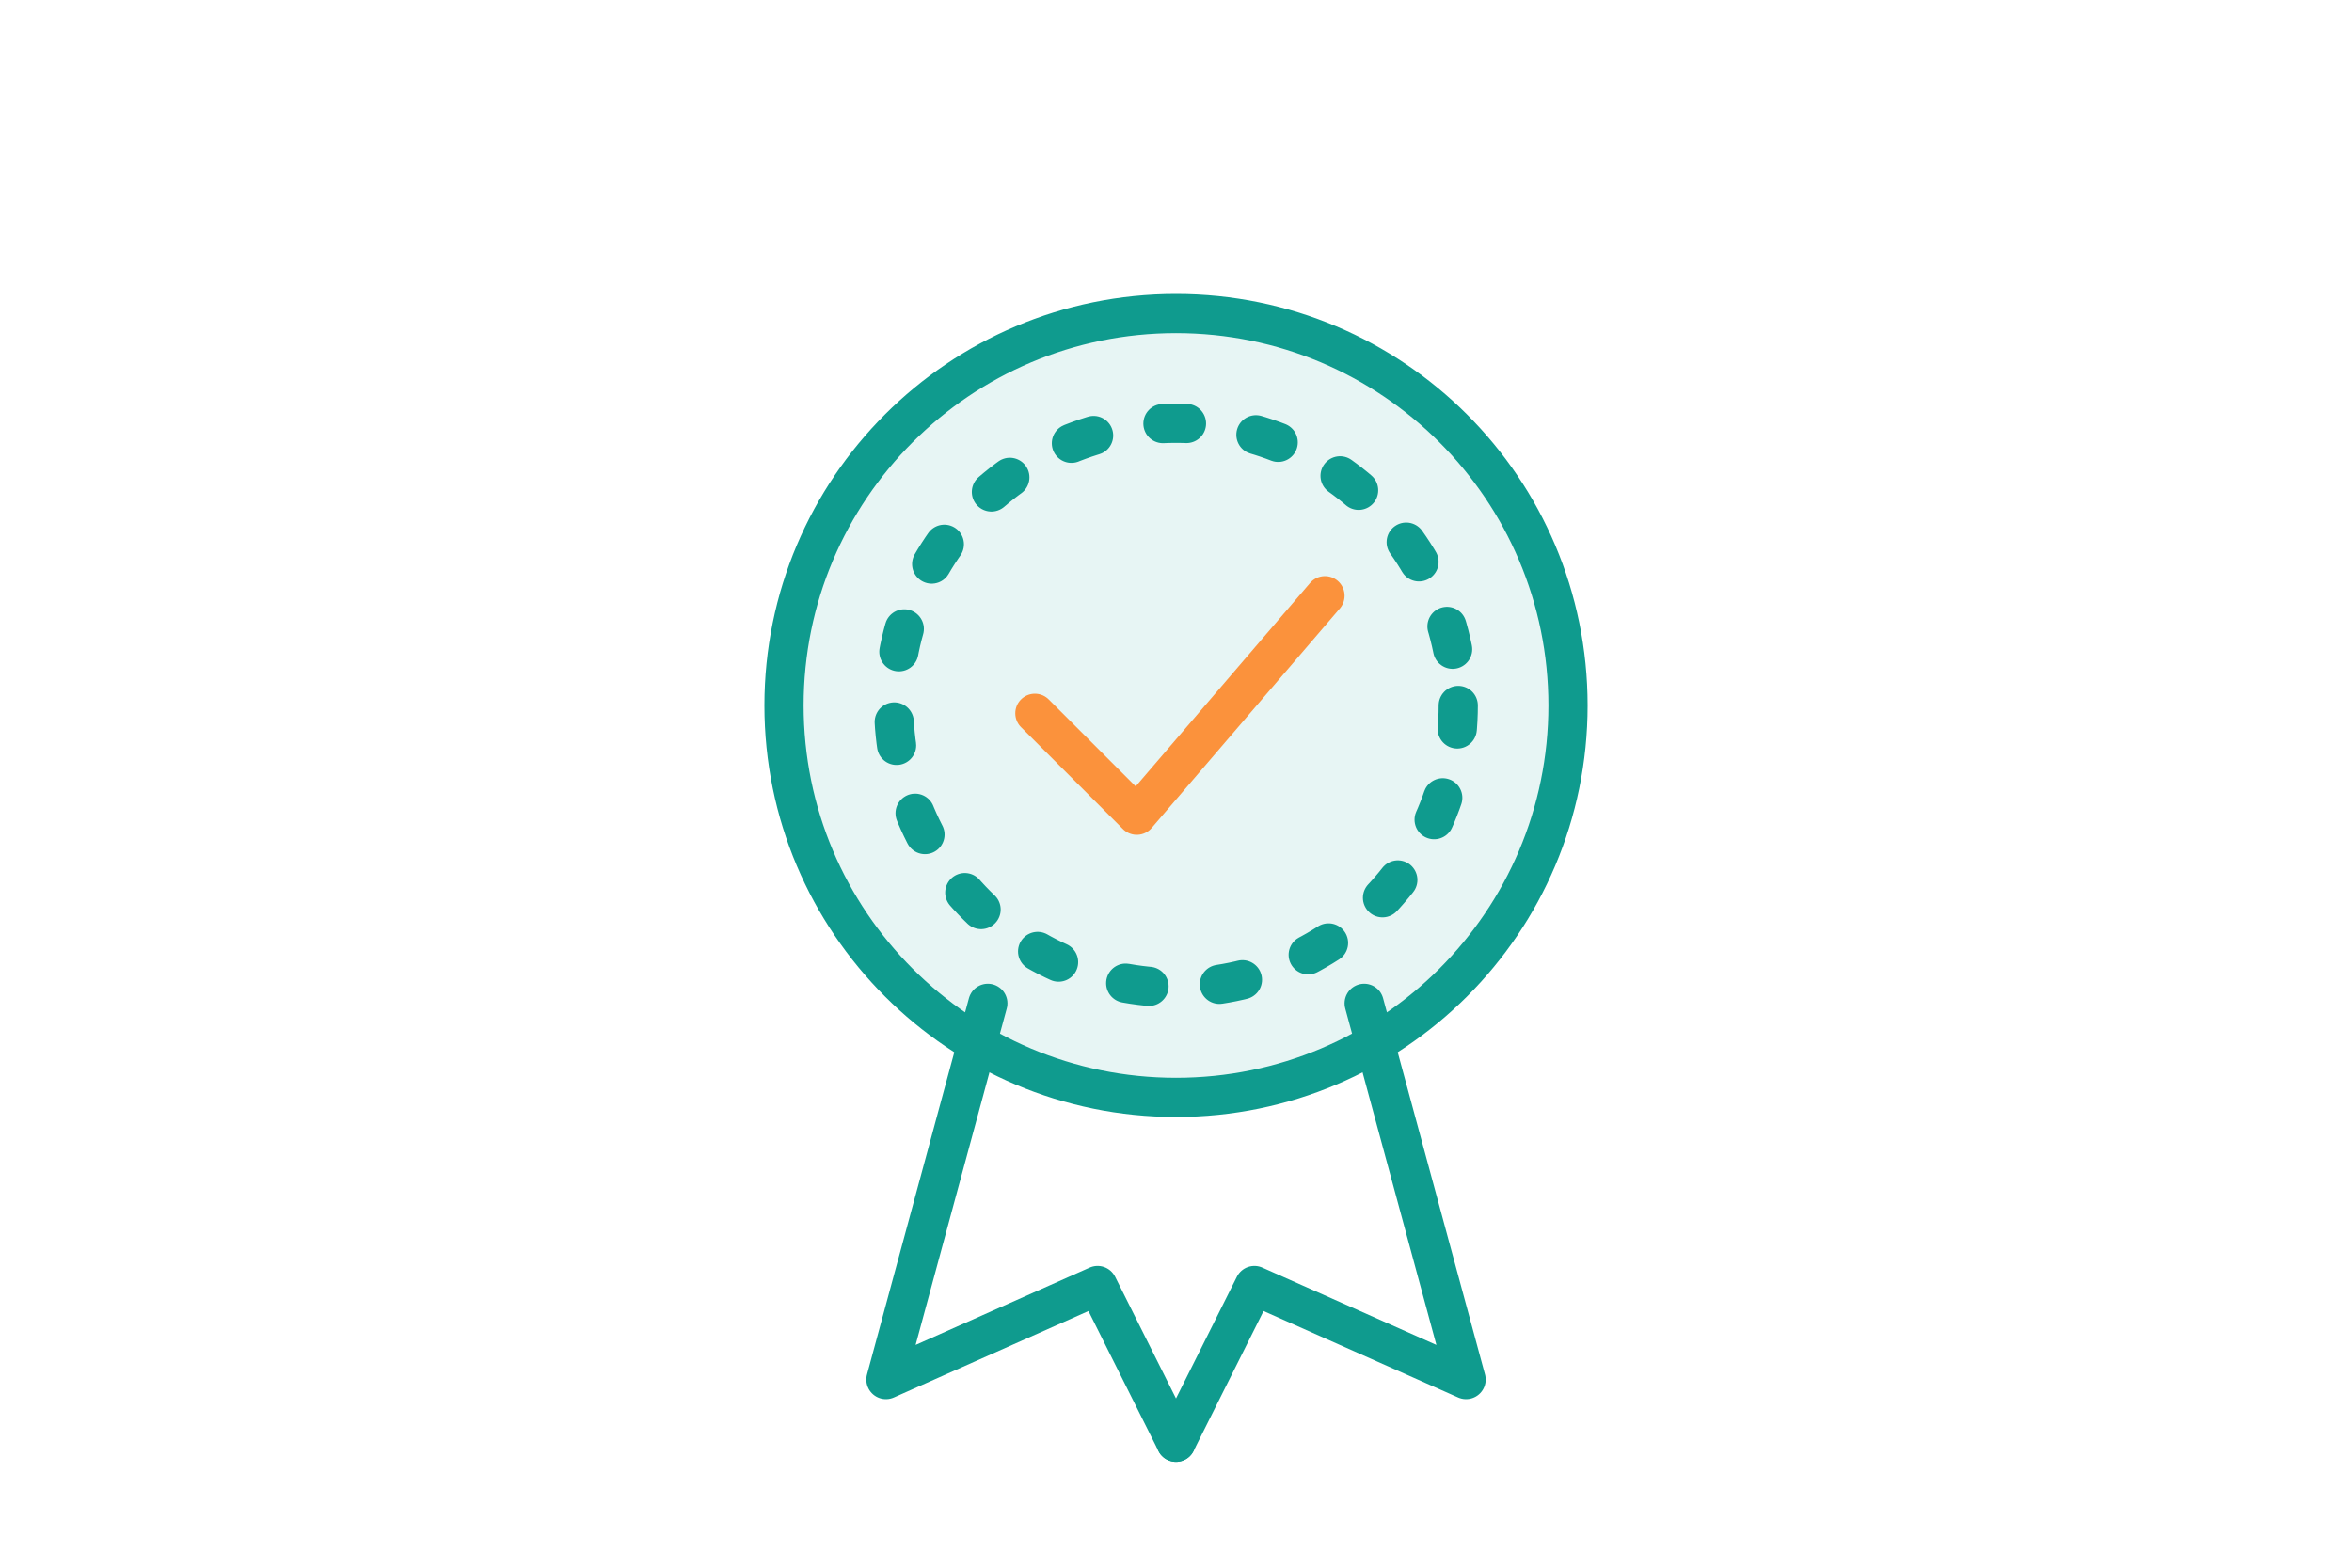
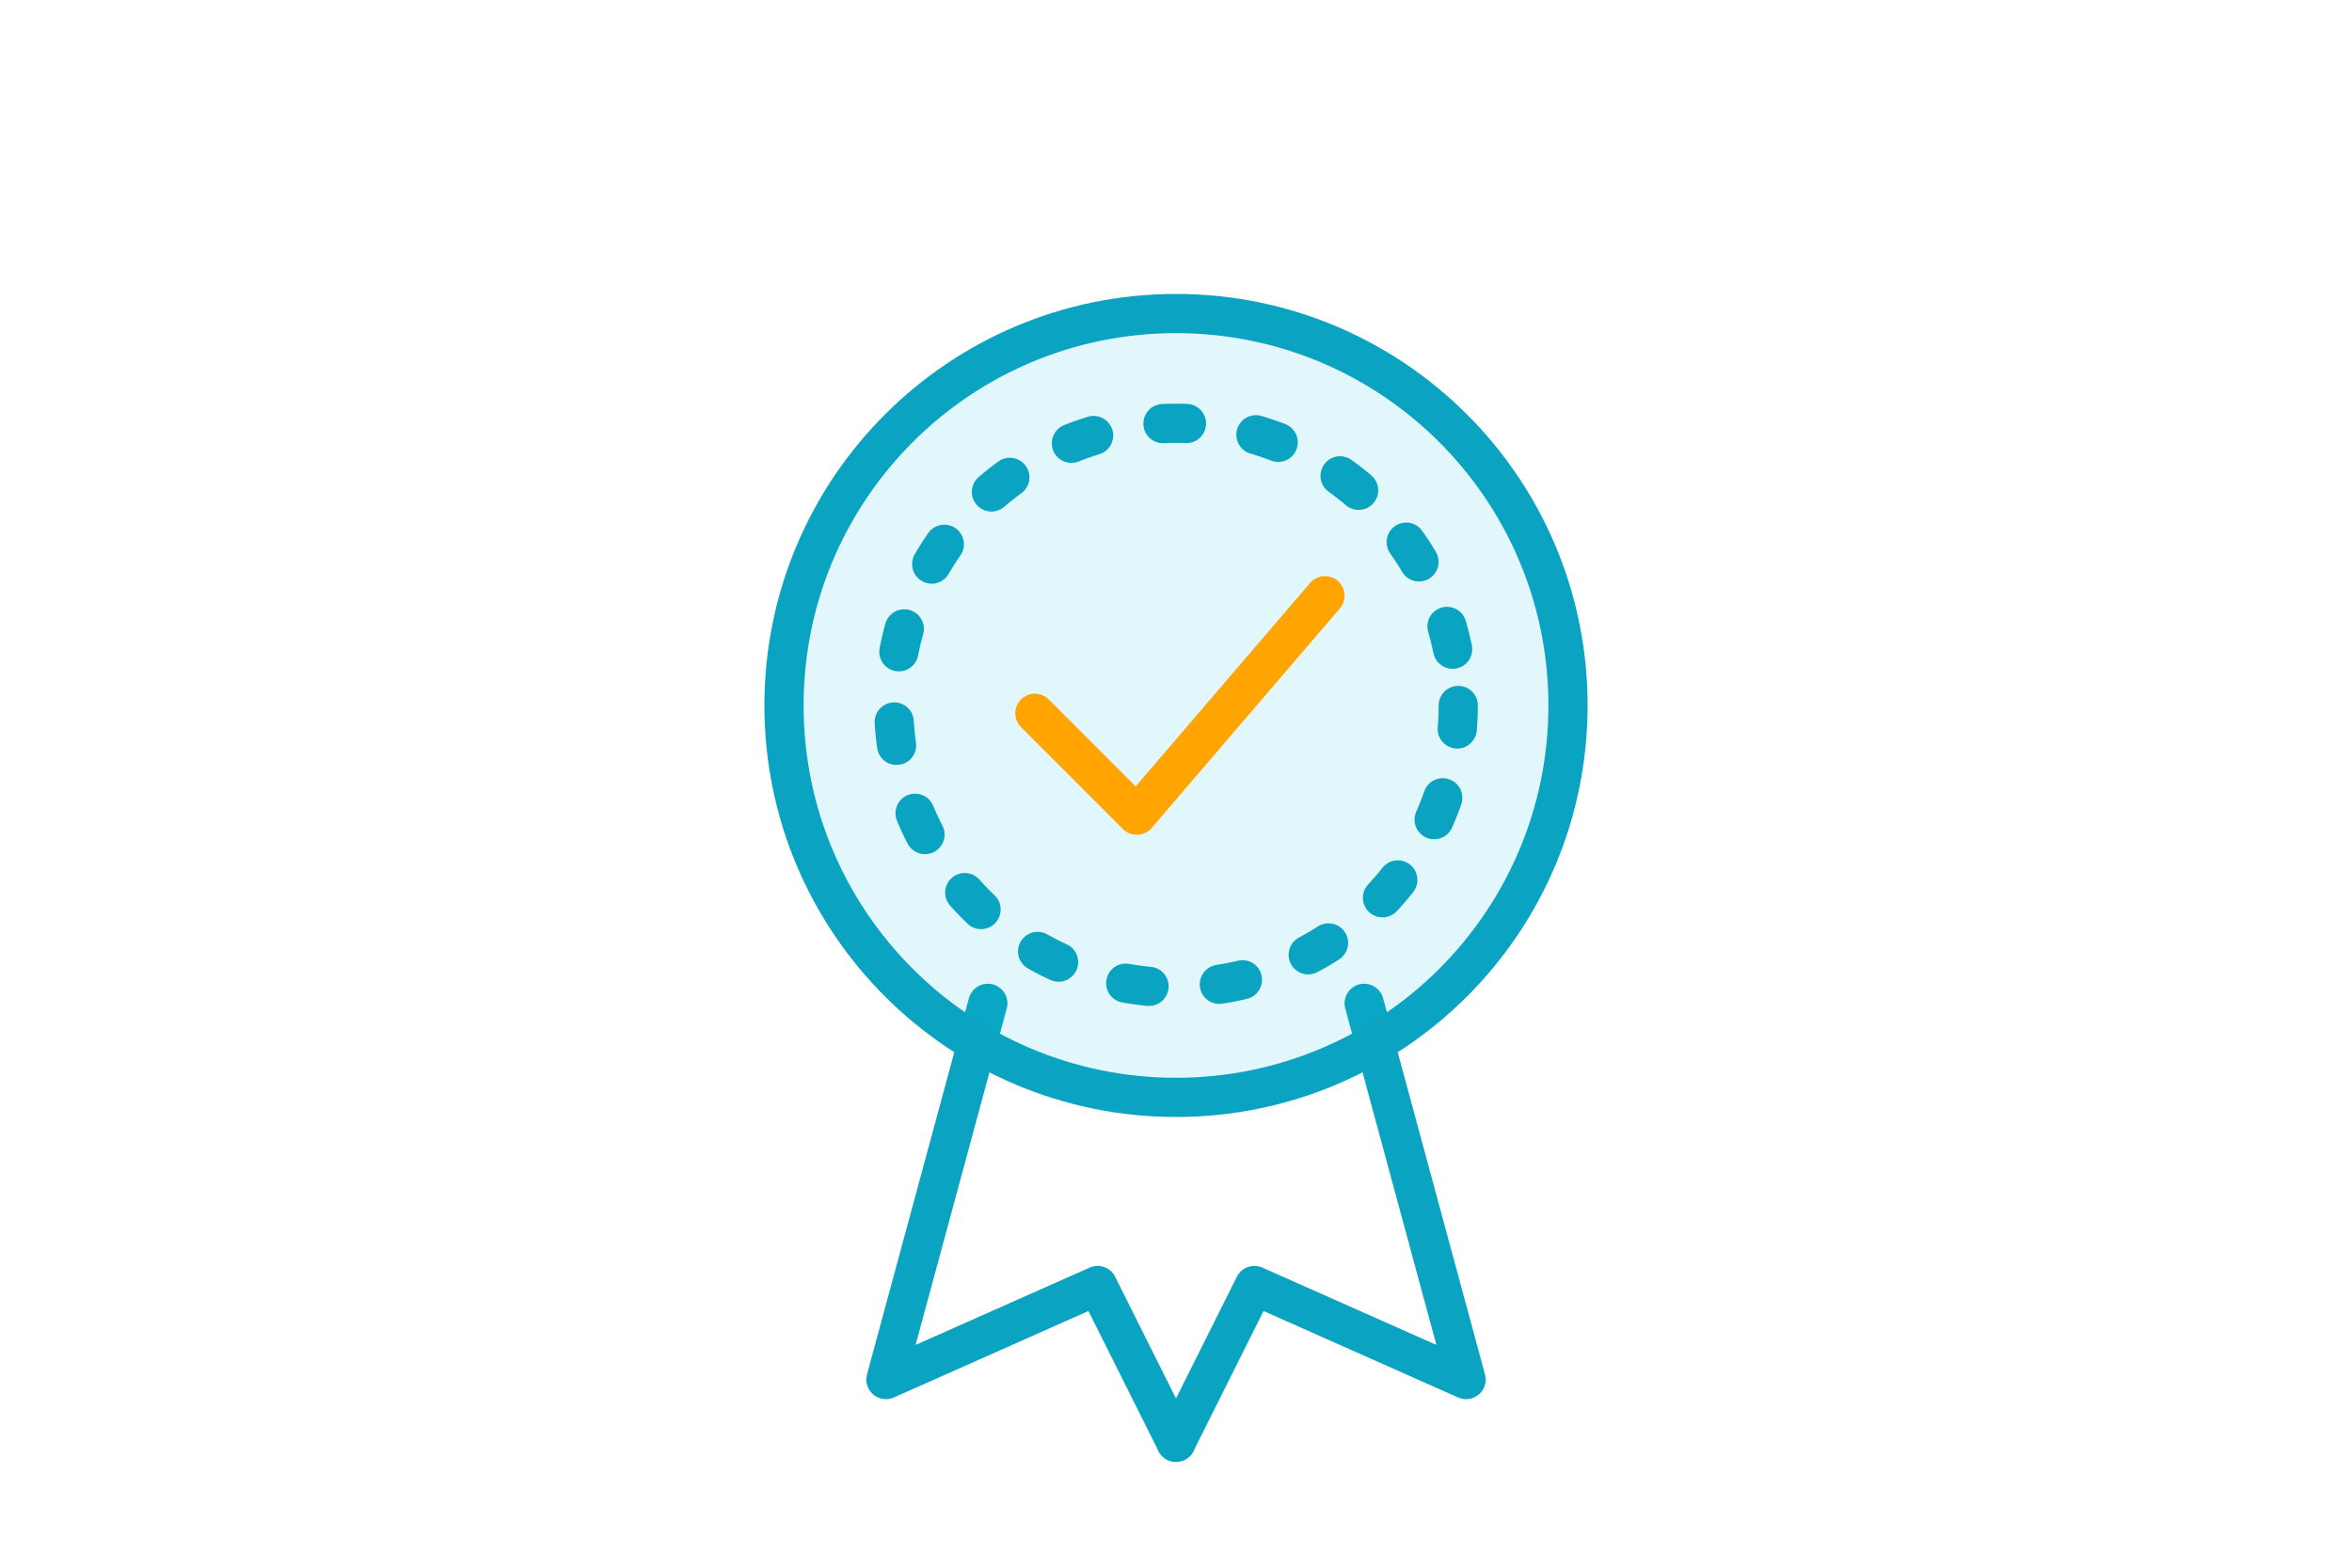
<svg xmlns="http://www.w3.org/2000/svg" viewBox="0 0 300 200" role="img" aria-label="Certification placeholder">
-   <g fill="none" stroke="#0f9b8e" stroke-width="5" stroke-linecap="round" stroke-linejoin="round">
+   <g fill="none" stroke="#0AA3C2" stroke-width="5" stroke-linecap="round" stroke-linejoin="round">
    <path d="M126 128L113 176L140 164L150 184" />
    <path d="M174 128L187 176L160 164L150 184" />
-     <circle cx="150" cy="90" r="50" fill="rgba(15,155,142,0.10)" />
+     <circle cx="150" cy="90" r="50" fill="rgba(15,186,216,0.12)" />
    <circle cx="150" cy="90" r="36" stroke-dasharray="3 9" />
-     <polyline points="132,91 145,104 169,76" stroke="#fb923c" />
+     <polyline points="132,91 145,104 169,76" stroke="#FFA400" />
  </g>
</svg>
